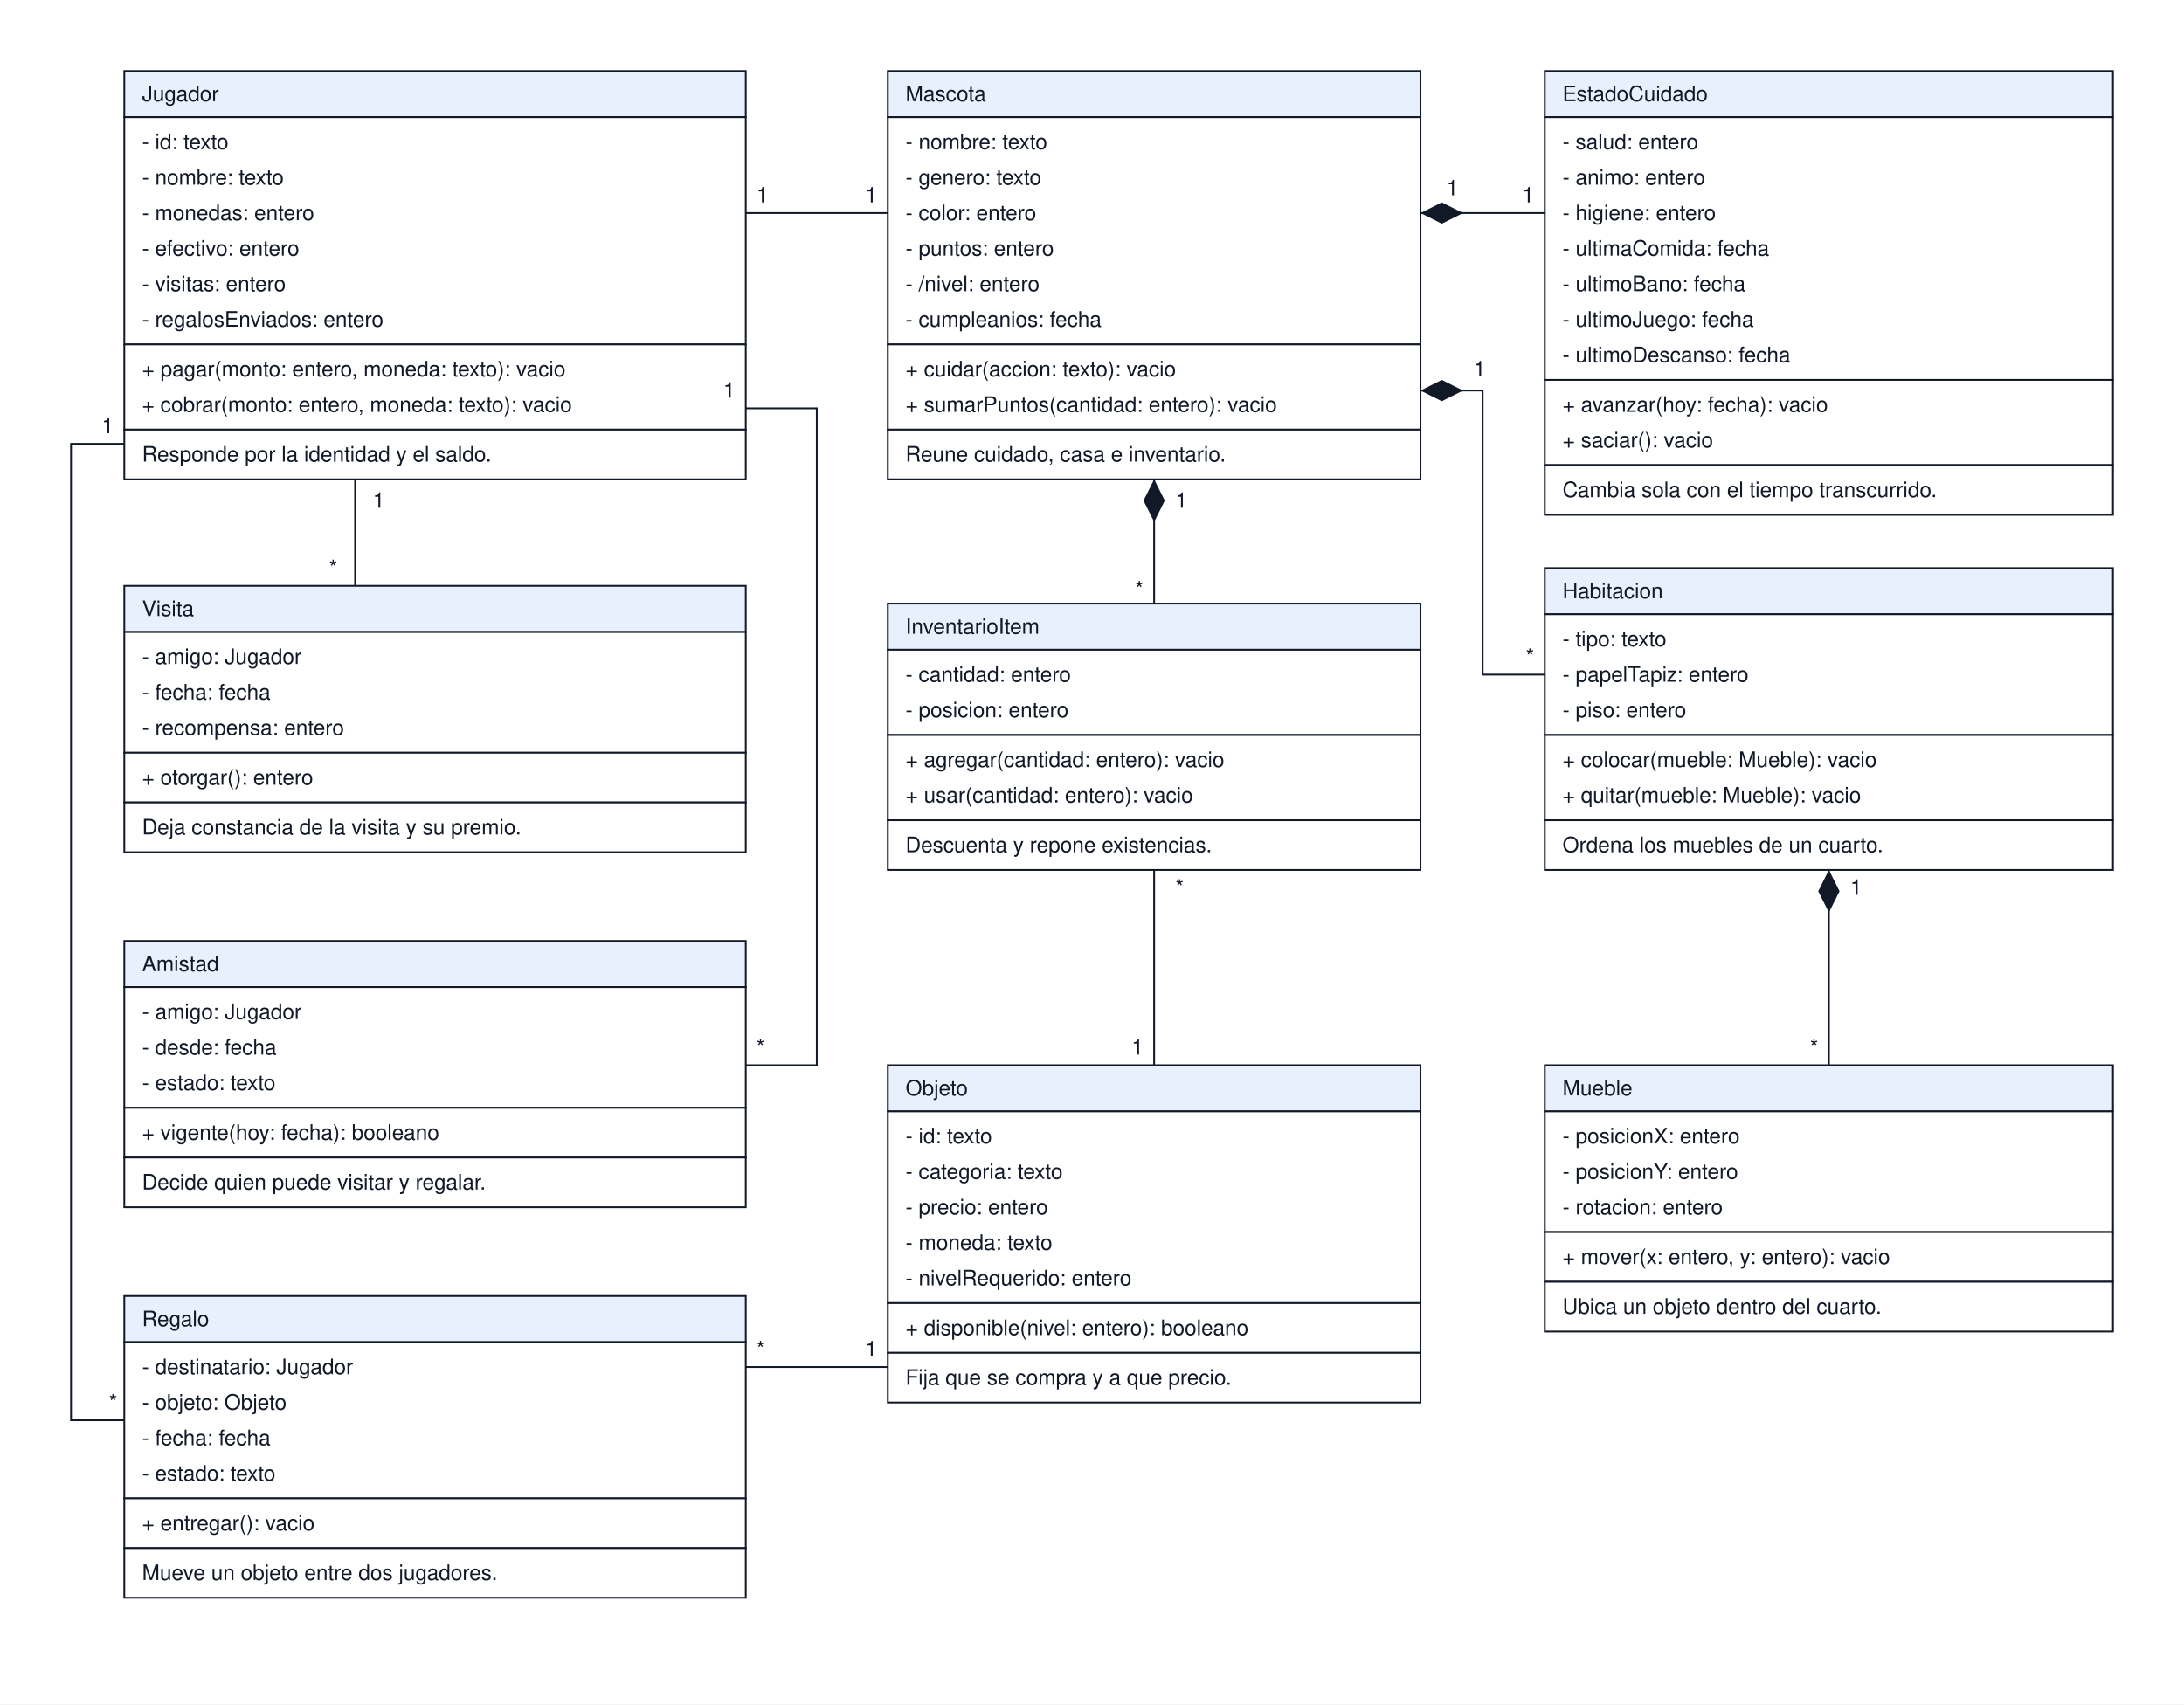
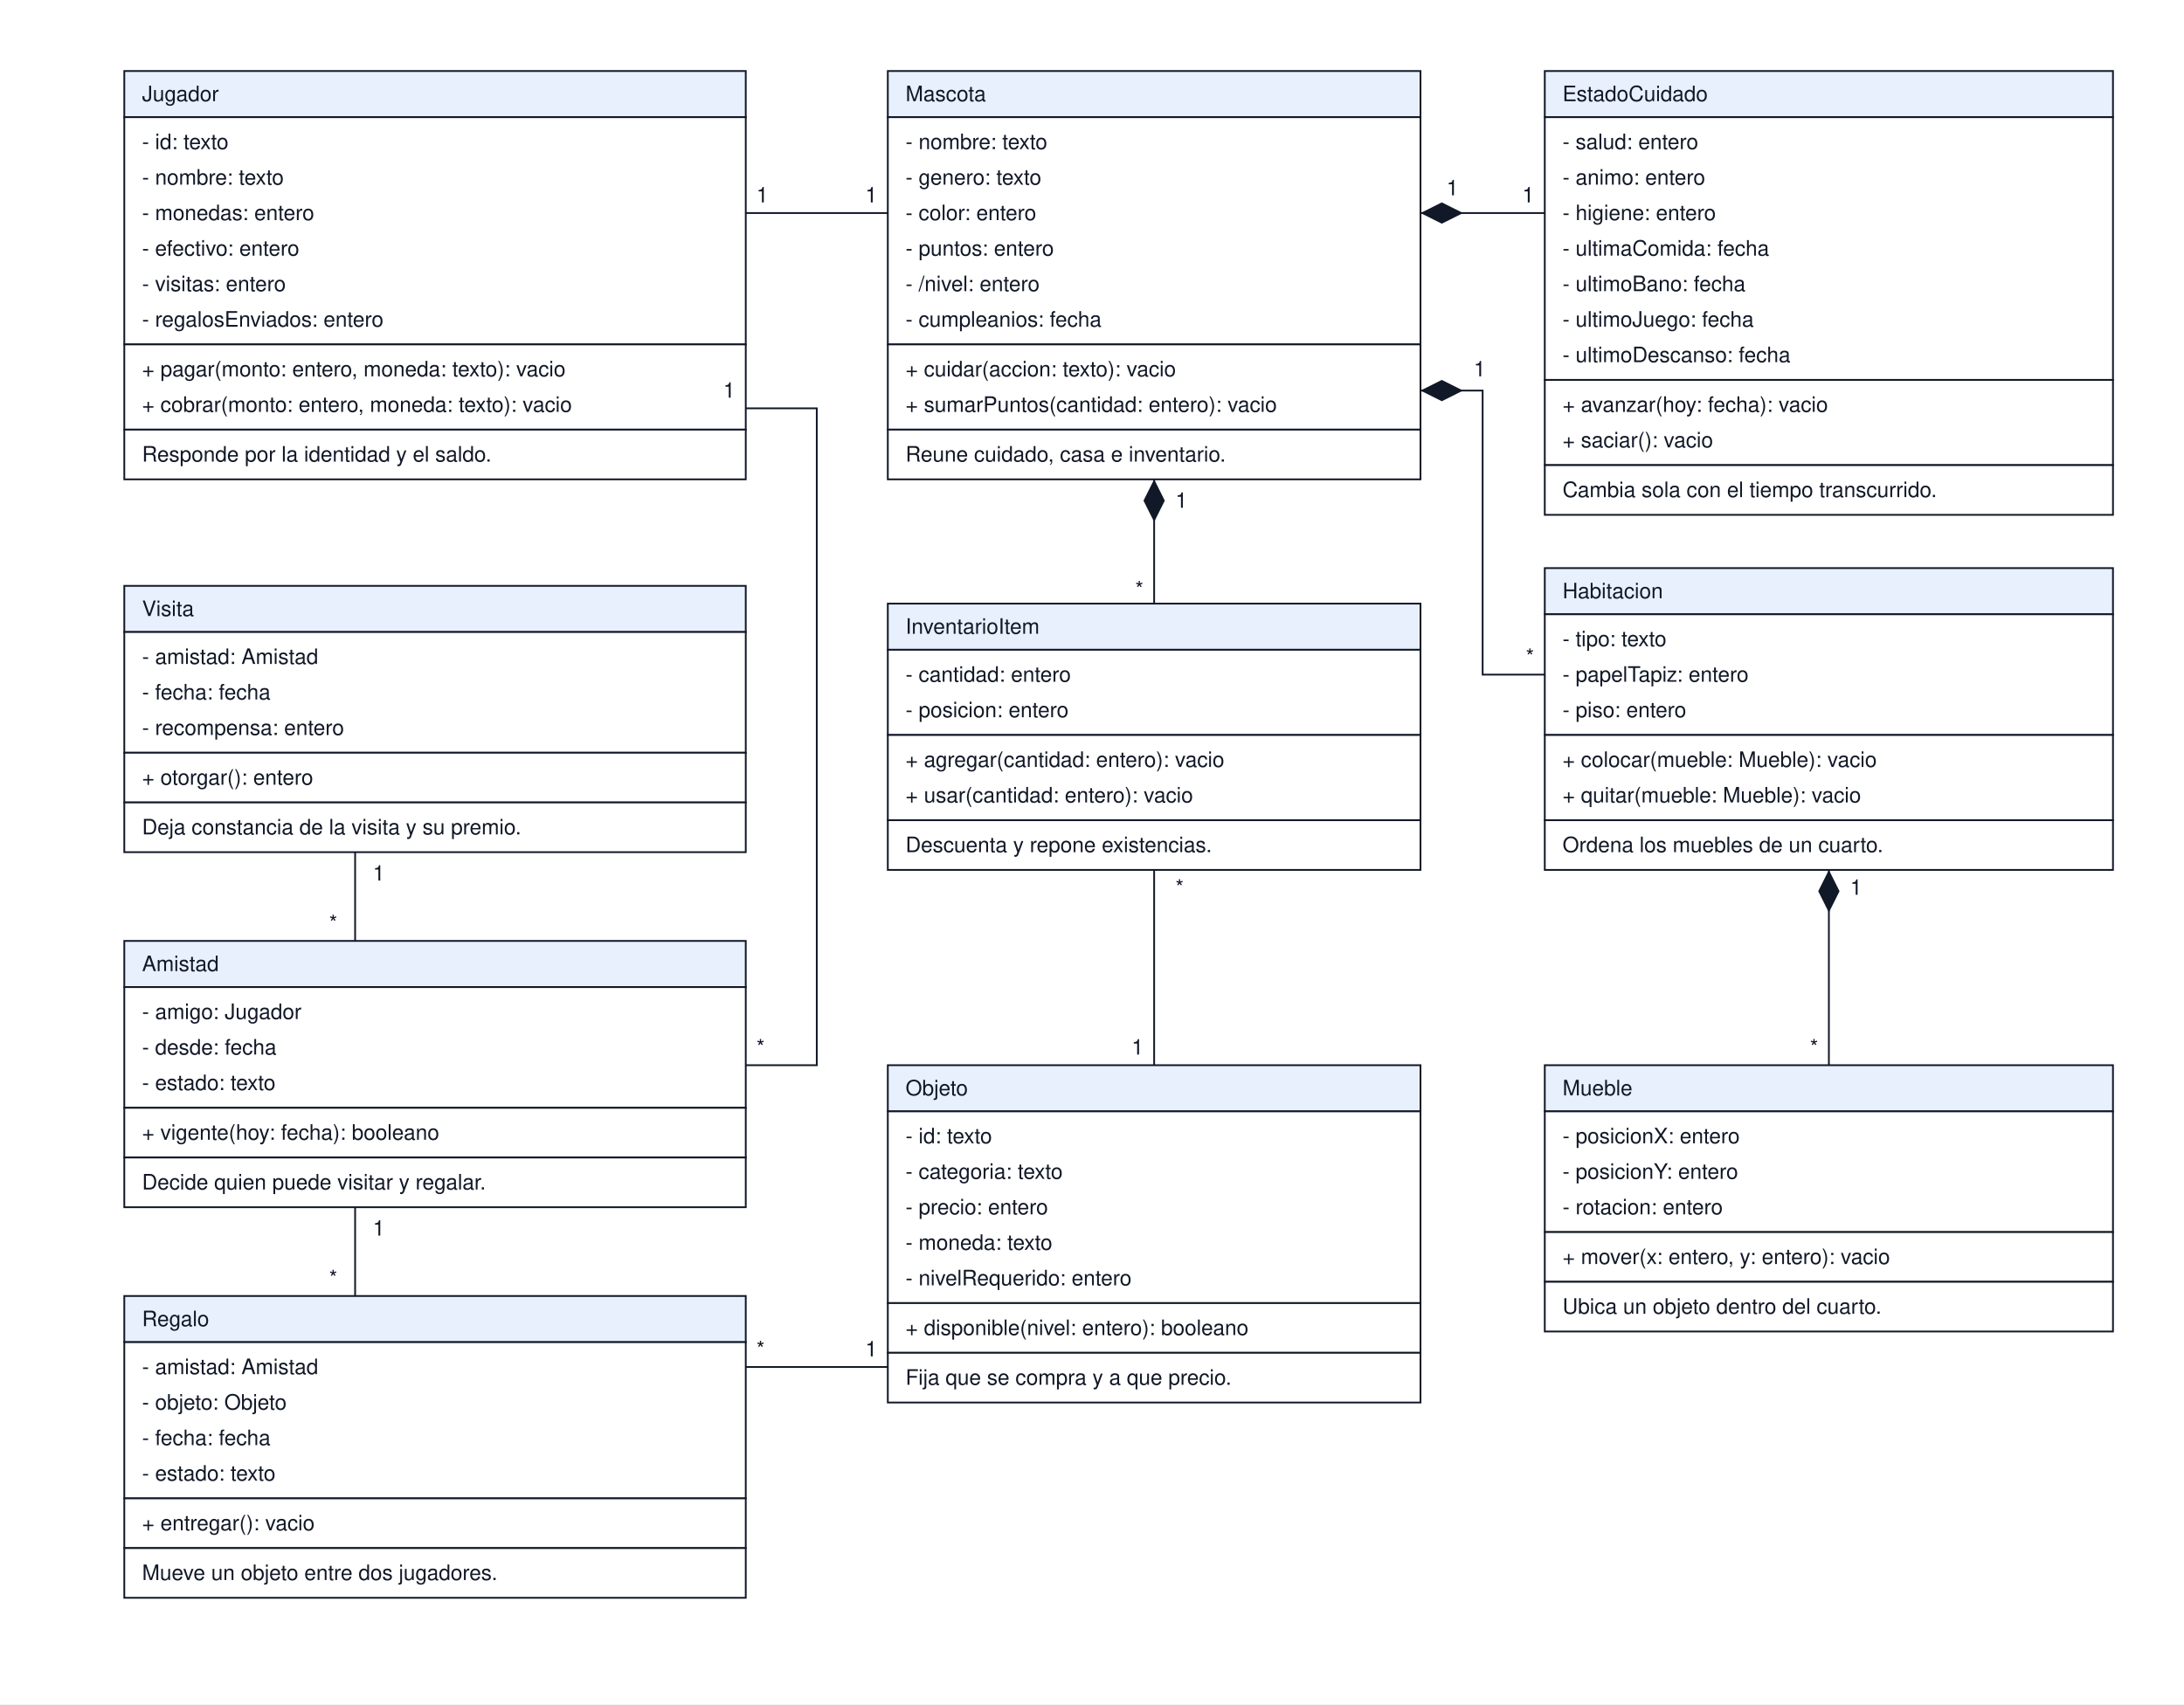
<svg xmlns="http://www.w3.org/2000/svg" width="1230" height="960" viewBox="0 0 1230 960" font-family="Segoe UI, Helvetica, Arial, sans-serif" font-size="12" fill="#111827">
  <rect width="1230" height="960" fill="#FFFFFF" />
  <rect x="70" y="40" width="350" height="26" fill="#E8F0FE" stroke="#111827" />
  <text x="80" y="57">Jugador</text>
  <rect x="70" y="66" width="350" height="128" fill="#FFFFFF" stroke="#111827" />
  <text x="80" y="84">- id: texto</text>
  <text x="80" y="104">- nombre: texto</text>
  <text x="80" y="124">- monedas: entero</text>
  <text x="80" y="144">- efectivo: entero</text>
  <text x="80" y="164">- visitas: entero</text>
  <text x="80" y="184">- regalosEnviados: entero</text>
  <rect x="70" y="194" width="350" height="48" fill="#FFFFFF" stroke="#111827" />
  <text x="80" y="212">+ pagar(monto: entero, moneda: texto): vacio</text>
  <text x="80" y="232">+ cobrar(monto: entero, moneda: texto): vacio</text>
  <rect x="70" y="242" width="350" height="28" fill="#FFFFFF" stroke="#111827" />
  <text x="80" y="260">Responde por la identidad y el saldo.</text>
  <rect x="500" y="40" width="300" height="26" fill="#E8F0FE" stroke="#111827" />
  <text x="510" y="57">Mascota</text>
  <rect x="500" y="66" width="300" height="128" fill="#FFFFFF" stroke="#111827" />
  <text x="510" y="84">- nombre: texto</text>
  <text x="510" y="104">- genero: texto</text>
  <text x="510" y="124">- color: entero</text>
  <text x="510" y="144">- puntos: entero</text>
  <text x="510" y="164">- /nivel: entero</text>
  <text x="510" y="184">- cumpleanios: fecha</text>
  <rect x="500" y="194" width="300" height="48" fill="#FFFFFF" stroke="#111827" />
  <text x="510" y="212">+ cuidar(accion: texto): vacio</text>
  <text x="510" y="232">+ sumarPuntos(cantidad: entero): vacio</text>
  <rect x="500" y="242" width="300" height="28" fill="#FFFFFF" stroke="#111827" />
  <text x="510" y="260">Reune cuidado, casa e inventario.</text>
  <rect x="870" y="40" width="320" height="26" fill="#E8F0FE" stroke="#111827" />
  <text x="880" y="57">EstadoCuidado</text>
  <rect x="870" y="66" width="320" height="148" fill="#FFFFFF" stroke="#111827" />
  <text x="880" y="84">- salud: entero</text>
  <text x="880" y="104">- animo: entero</text>
  <text x="880" y="124">- higiene: entero</text>
  <text x="880" y="144">- ultimaComida: fecha</text>
  <text x="880" y="164">- ultimoBano: fecha</text>
  <text x="880" y="184">- ultimoJuego: fecha</text>
  <text x="880" y="204">- ultimoDescanso: fecha</text>
  <rect x="870" y="214" width="320" height="48" fill="#FFFFFF" stroke="#111827" />
  <text x="880" y="232">+ avanzar(hoy: fecha): vacio</text>
  <text x="880" y="252">+ saciar(): vacio</text>
  <rect x="870" y="262" width="320" height="28" fill="#FFFFFF" stroke="#111827" />
  <text x="880" y="280">Cambia sola con el tiempo transcurrido.</text>
  <rect x="500" y="340" width="300" height="26" fill="#E8F0FE" stroke="#111827" />
  <text x="510" y="357">InventarioItem</text>
  <rect x="500" y="366" width="300" height="48" fill="#FFFFFF" stroke="#111827" />
  <text x="510" y="384">- cantidad: entero</text>
  <text x="510" y="404">- posicion: entero</text>
  <rect x="500" y="414" width="300" height="48" fill="#FFFFFF" stroke="#111827" />
  <text x="510" y="432">+ agregar(cantidad: entero): vacio</text>
  <text x="510" y="452">+ usar(cantidad: entero): vacio</text>
  <rect x="500" y="462" width="300" height="28" fill="#FFFFFF" stroke="#111827" />
  <text x="510" y="480">Descuenta y repone existencias.</text>
  <rect x="870" y="320" width="320" height="26" fill="#E8F0FE" stroke="#111827" />
  <text x="880" y="337">Habitacion</text>
  <rect x="870" y="346" width="320" height="68" fill="#FFFFFF" stroke="#111827" />
  <text x="880" y="364">- tipo: texto</text>
  <text x="880" y="384">- papelTapiz: entero</text>
  <text x="880" y="404">- piso: entero</text>
  <rect x="870" y="414" width="320" height="48" fill="#FFFFFF" stroke="#111827" />
  <text x="880" y="432">+ colocar(mueble: Mueble): vacio</text>
  <text x="880" y="452">+ quitar(mueble: Mueble): vacio</text>
  <rect x="870" y="462" width="320" height="28" fill="#FFFFFF" stroke="#111827" />
  <text x="880" y="480">Ordena los muebles de un cuarto.</text>
  <rect x="870" y="600" width="320" height="26" fill="#E8F0FE" stroke="#111827" />
  <text x="880" y="617">Mueble</text>
  <rect x="870" y="626" width="320" height="68" fill="#FFFFFF" stroke="#111827" />
  <text x="880" y="644">- posicionX: entero</text>
  <text x="880" y="664">- posicionY: entero</text>
  <text x="880" y="684">- rotacion: entero</text>
  <rect x="870" y="694" width="320" height="28" fill="#FFFFFF" stroke="#111827" />
  <text x="880" y="712">+ mover(x: entero, y: entero): vacio</text>
  <rect x="870" y="722" width="320" height="28" fill="#FFFFFF" stroke="#111827" />
  <text x="880" y="740">Ubica un objeto dentro del cuarto.</text>
  <rect x="70" y="330" width="350" height="26" fill="#E8F0FE" stroke="#111827" />
  <text x="80" y="347">Visita</text>
  <rect x="70" y="356" width="350" height="68" fill="#FFFFFF" stroke="#111827" />
-   <text x="80" y="374">- amigo: Jugador</text>
+   <text x="80" y="374">- amistad: Amistad</text>
  <text x="80" y="394">- fecha: fecha</text>
  <text x="80" y="414">- recompensa: entero</text>
  <rect x="70" y="424" width="350" height="28" fill="#FFFFFF" stroke="#111827" />
  <text x="80" y="442">+ otorgar(): entero</text>
  <rect x="70" y="452" width="350" height="28" fill="#FFFFFF" stroke="#111827" />
  <text x="80" y="470">Deja constancia de la visita y su premio.</text>
  <rect x="70" y="530" width="350" height="26" fill="#E8F0FE" stroke="#111827" />
  <text x="80" y="547">Amistad</text>
  <rect x="70" y="556" width="350" height="68" fill="#FFFFFF" stroke="#111827" />
  <text x="80" y="574">- amigo: Jugador</text>
  <text x="80" y="594">- desde: fecha</text>
  <text x="80" y="614">- estado: texto</text>
  <rect x="70" y="624" width="350" height="28" fill="#FFFFFF" stroke="#111827" />
  <text x="80" y="642">+ vigente(hoy: fecha): booleano</text>
  <rect x="70" y="652" width="350" height="28" fill="#FFFFFF" stroke="#111827" />
  <text x="80" y="670">Decide quien puede visitar y regalar.</text>
  <rect x="70" y="730" width="350" height="26" fill="#E8F0FE" stroke="#111827" />
  <text x="80" y="747">Regalo</text>
  <rect x="70" y="756" width="350" height="88" fill="#FFFFFF" stroke="#111827" />
-   <text x="80" y="774">- destinatario: Jugador</text>
+   <text x="80" y="774">- amistad: Amistad</text>
  <text x="80" y="794">- objeto: Objeto</text>
  <text x="80" y="814">- fecha: fecha</text>
  <text x="80" y="834">- estado: texto</text>
  <rect x="70" y="844" width="350" height="28" fill="#FFFFFF" stroke="#111827" />
  <text x="80" y="862">+ entregar(): vacio</text>
  <rect x="70" y="872" width="350" height="28" fill="#FFFFFF" stroke="#111827" />
  <text x="80" y="890">Mueve un objeto entre dos jugadores.</text>
  <rect x="500" y="600" width="300" height="26" fill="#E8F0FE" stroke="#111827" />
  <text x="510" y="617">Objeto</text>
  <rect x="500" y="626" width="300" height="108" fill="#FFFFFF" stroke="#111827" />
  <text x="510" y="644">- id: texto</text>
  <text x="510" y="664">- categoria: texto</text>
  <text x="510" y="684">- precio: entero</text>
  <text x="510" y="704">- moneda: texto</text>
  <text x="510" y="724">- nivelRequerido: entero</text>
  <rect x="500" y="734" width="300" height="28" fill="#FFFFFF" stroke="#111827" />
  <text x="510" y="752">+ disponible(nivel: entero): booleano</text>
  <rect x="500" y="762" width="300" height="28" fill="#FFFFFF" stroke="#111827" />
  <text x="510" y="780">Fija que se compra y a que precio.</text>
  <line x1="420" y1="120" x2="500" y2="120" stroke="#111827" />
  <text x="426" y="114">1</text>
  <text x="494" y="114" text-anchor="end">1</text>
  <line x1="800" y1="120" x2="870" y2="120" stroke="#111827" />
  <polygon points="800,120 812,114 824,120 812,126" fill="#111827" />
  <text x="818" y="110" text-anchor="middle">1</text>
  <text x="864" y="114" text-anchor="end">1</text>
  <line x1="650" y1="270" x2="650" y2="340" stroke="#111827" />
  <polygon points="650,270 644,282 650,294 656,282" fill="#111827" />
  <text x="662" y="286">1</text>
  <text x="644" y="336" text-anchor="end">*</text>
  <line x1="650" y1="490" x2="650" y2="600" stroke="#111827" />
  <text x="662" y="504">*</text>
  <text x="644" y="594" text-anchor="end">1</text>
  <path d="M800,220 H835 V380 H870" fill="none" stroke="#111827" />
  <polygon points="800,220 812,214 824,220 812,226" fill="#111827" />
  <text x="830" y="212">1</text>
  <text x="864" y="374" text-anchor="end">*</text>
  <line x1="1030" y1="490" x2="1030" y2="600" stroke="#111827" />
  <polygon points="1030,490 1024,502 1030,514 1036,502" fill="#111827" />
  <text x="1042" y="504">1</text>
  <text x="1024" y="594" text-anchor="end">*</text>
-   <line x1="200" y1="270" x2="200" y2="330" stroke="#111827" />
-   <text x="210" y="286">1</text>
-   <text x="190" y="324" text-anchor="end">*</text>
+   <line x1="200" y1="480" x2="200" y2="530" stroke="#111827" />
+   <text x="210" y="496">1</text>
+   <text x="190" y="524" text-anchor="end">*</text>
  <path d="M420,600 H460 V230 H420" fill="none" stroke="#111827" />
  <text x="426" y="594">*</text>
  <text x="414" y="224" text-anchor="end">1</text>
-   <path d="M70,800 H40 V250 H70" fill="none" stroke="#111827" />
-   <text x="66" y="794" text-anchor="end">*</text>
-   <text x="64" y="244" text-anchor="end">1</text>
+   <line x1="200" y1="680" x2="200" y2="730" stroke="#111827" />
+   <text x="210" y="696">1</text>
+   <text x="190" y="724" text-anchor="end">*</text>
  <line x1="420" y1="770" x2="500" y2="770" stroke="#111827" />
  <text x="426" y="764">*</text>
  <text x="494" y="764" text-anchor="end">1</text>
</svg>
